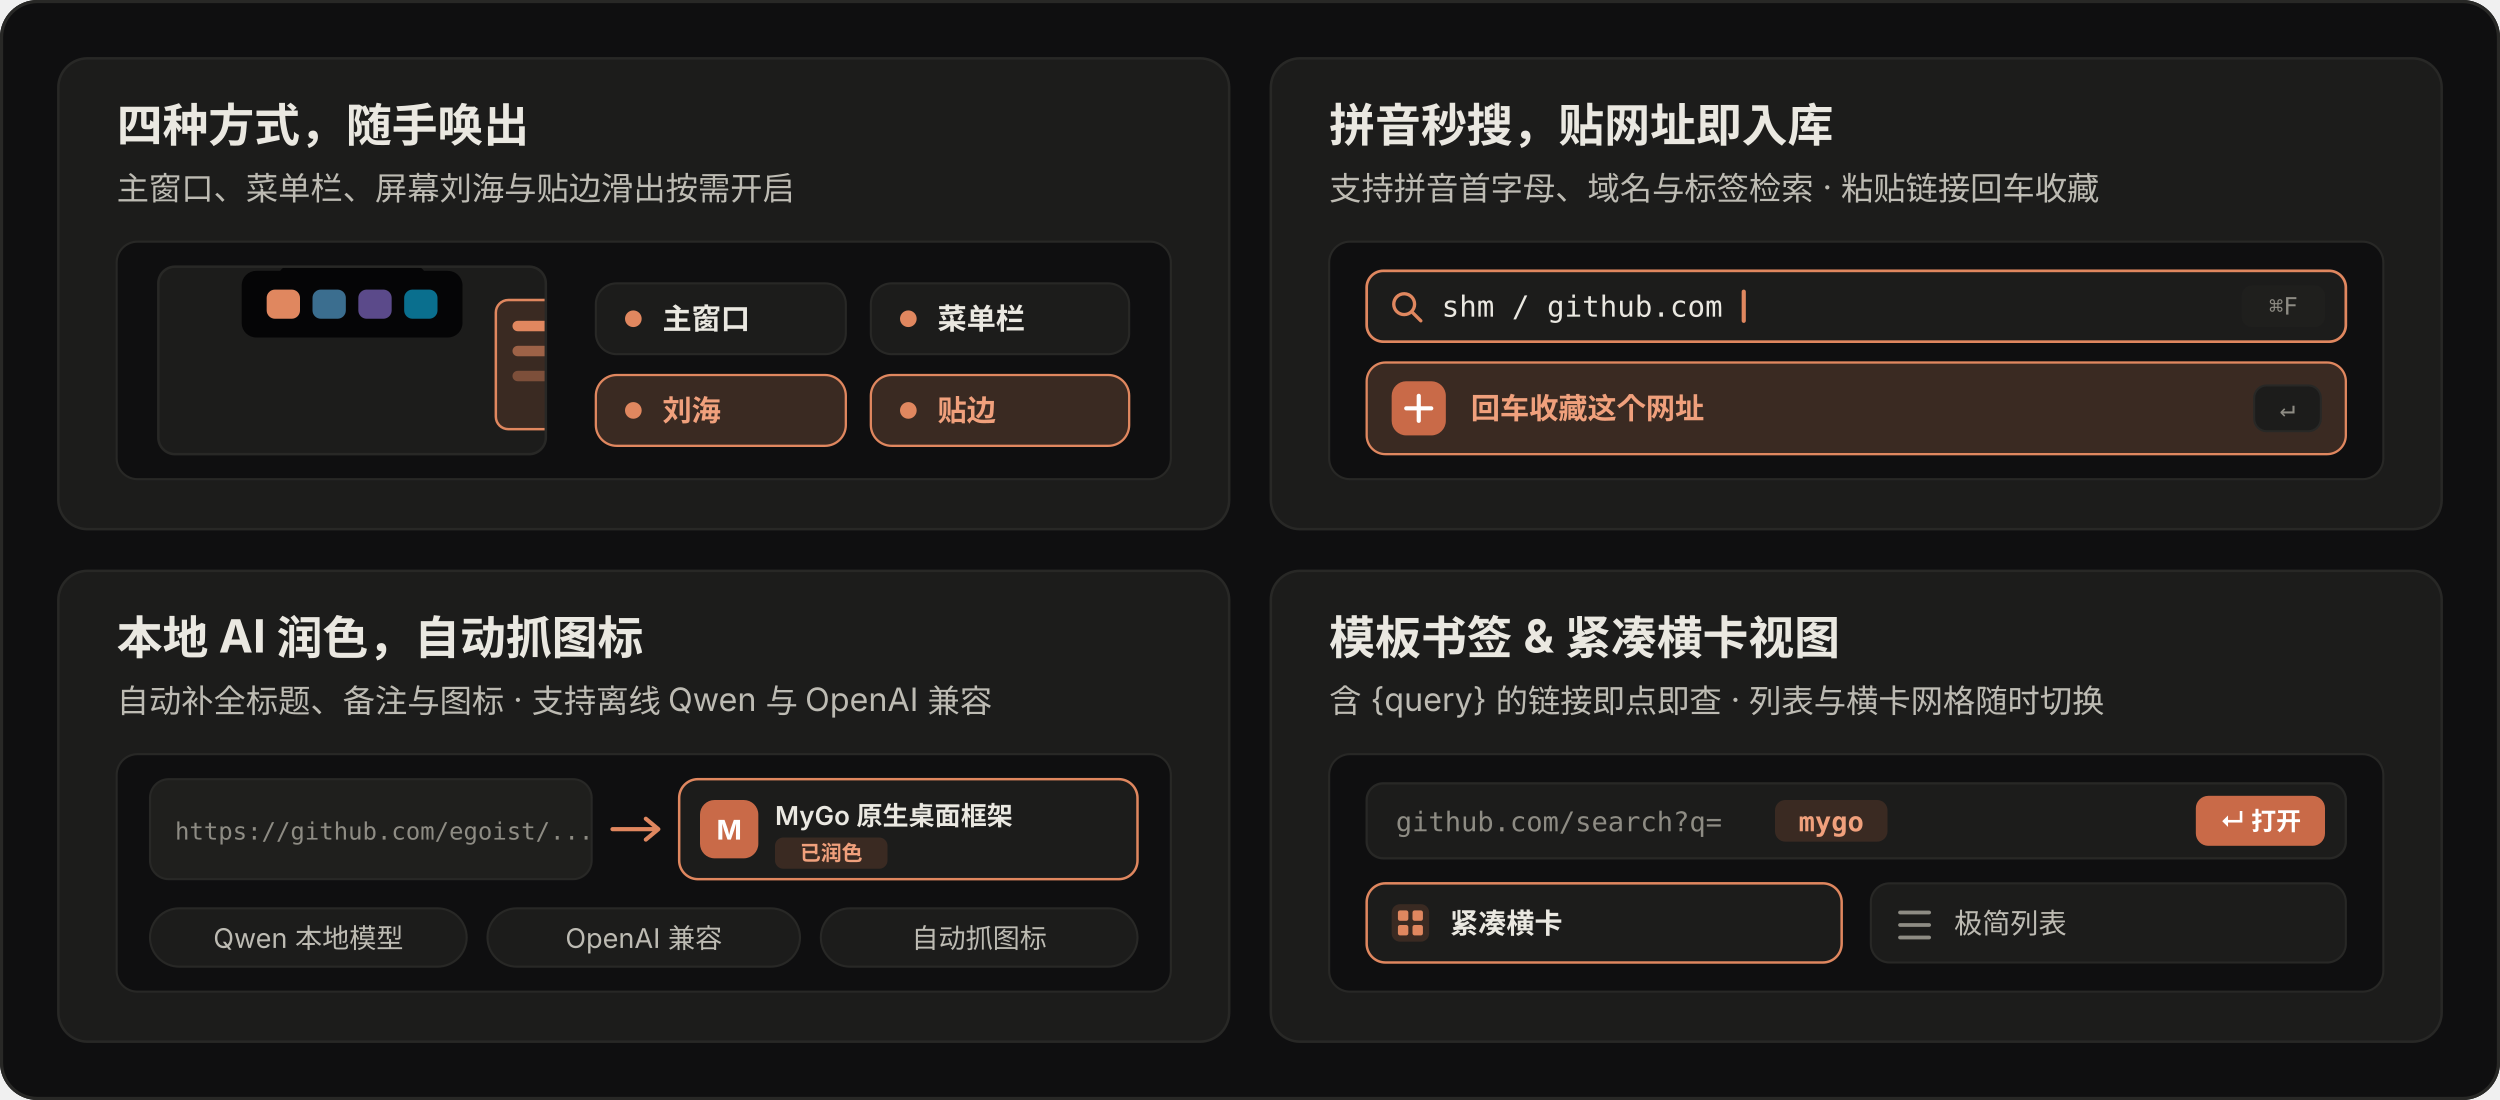
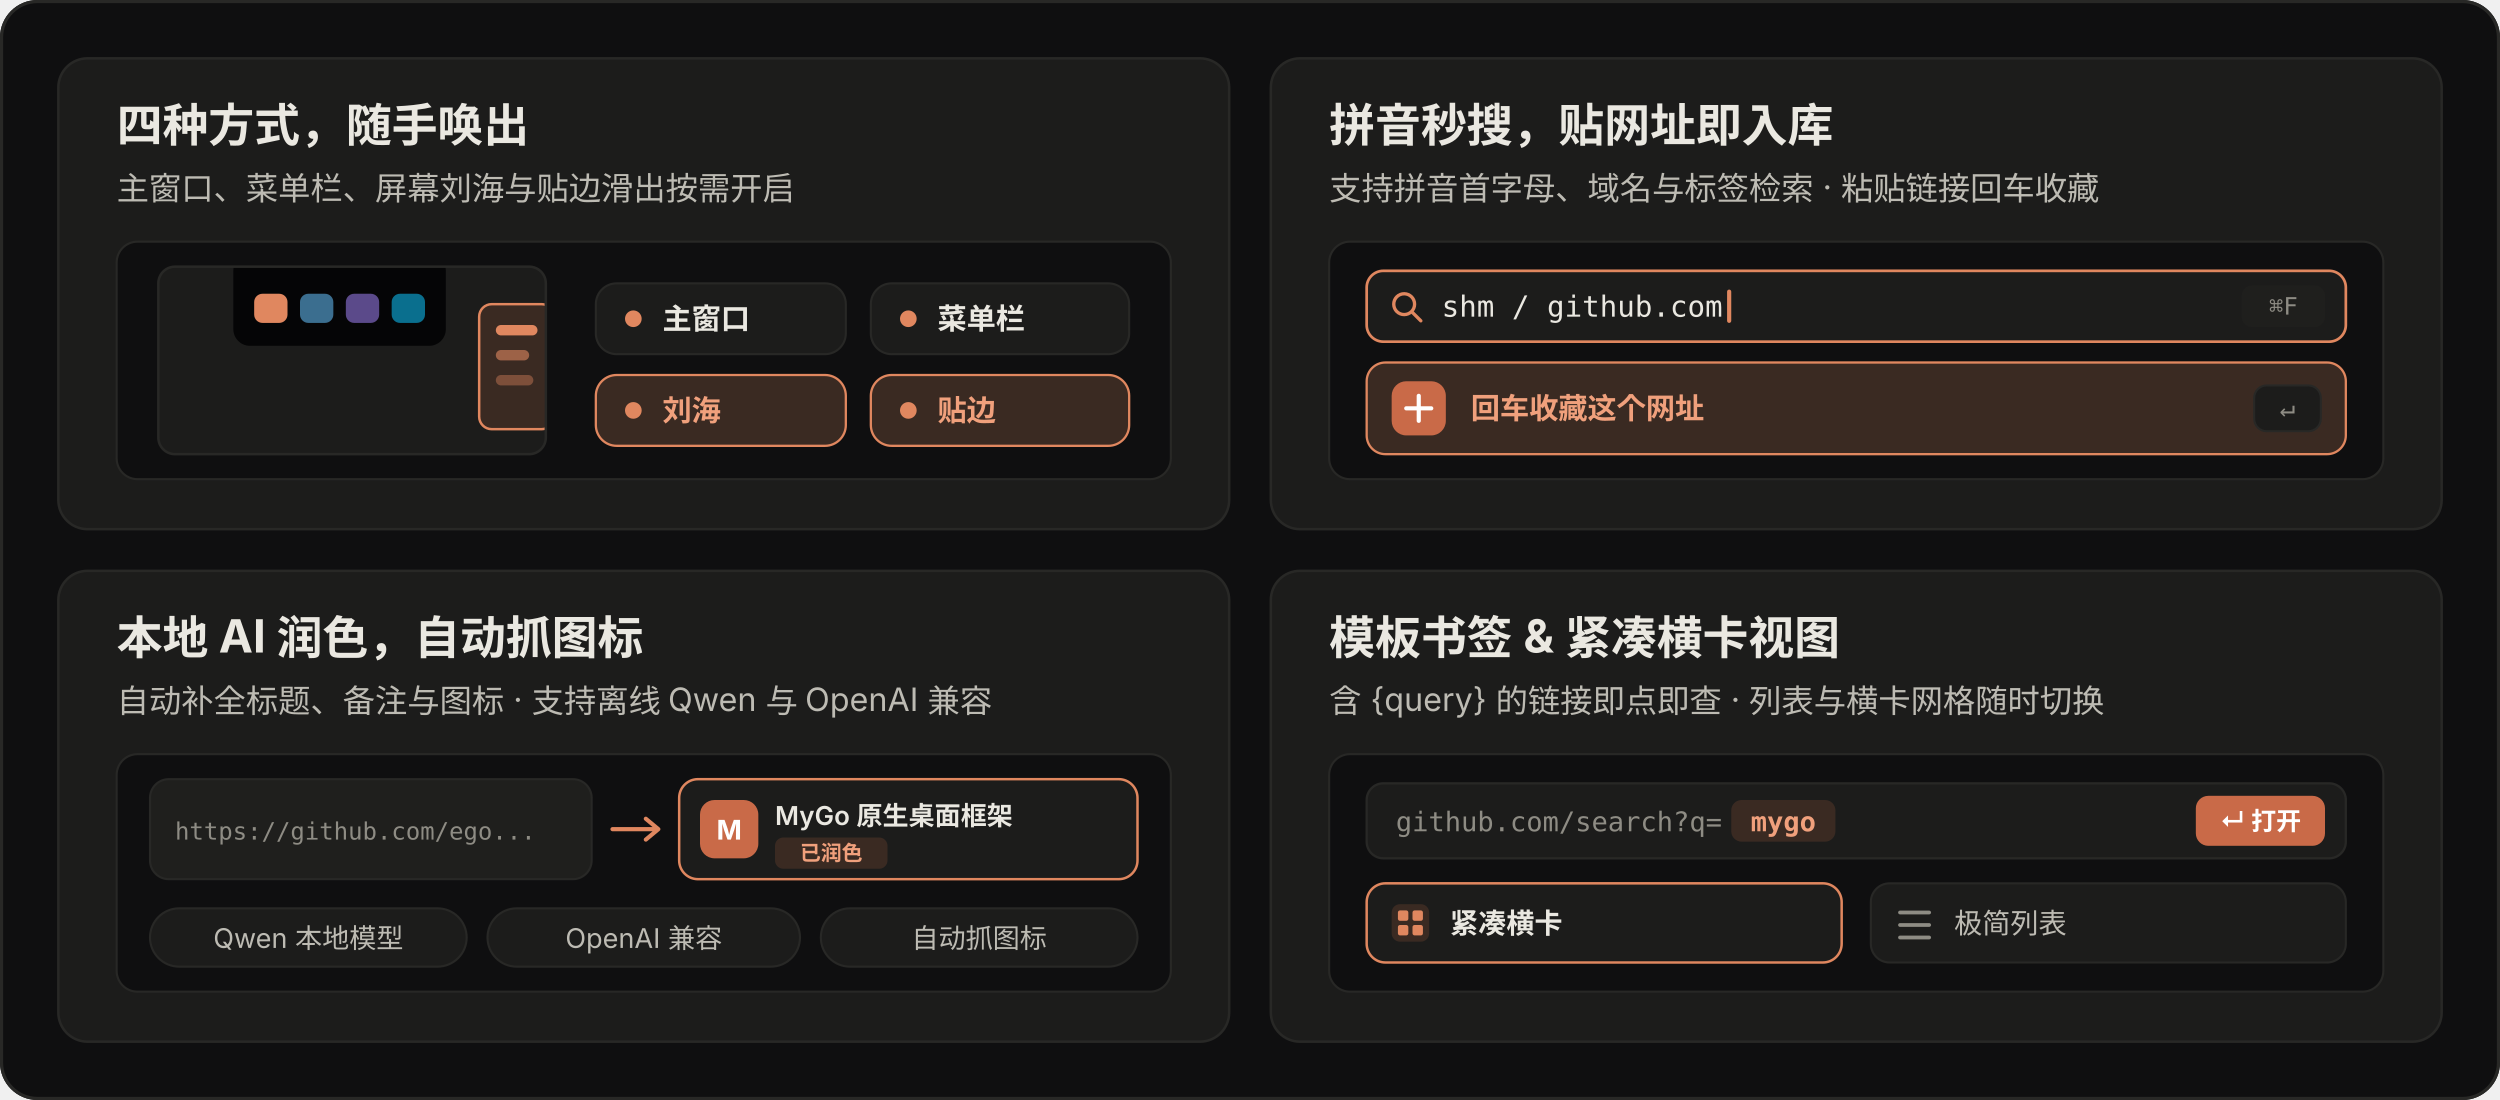
<svg xmlns="http://www.w3.org/2000/svg" width="1200" height="528" viewBox="0 0 1200 528" role="img" aria-label="Cooool Mark 核心体验：四种唤出方式、拼音秒搜与贴网址入库、本地 AI 润色、模板书签与双视图" preserveAspectRatio="xMidYMid meet">
  <defs>
    <clipPath id="frFZD">
      <rect x="0" y="0" width="1200" height="528" rx="18" />
    </clipPath>
  </defs>
  <style>

  .sans{font-family:-apple-system,BlinkMacSystemFont,"PingFang SC","Hiragino Sans GB","Microsoft YaHei","Helvetica Neue",sans-serif}
  .serif{font-family:"Songti SC","Noto Serif CJK SC",Georgia,serif}
  .mono{font-family:"JetBrains Mono",ui-monospace,"SF Mono",Menlo,Consolas,monospace}

  .f-notch{animation:f-notch 6s cubic-bezier(.22,1,.36,1) infinite}
  .f-edge{animation:f-edge 6s cubic-bezier(.22,1,.36,1) infinite}
  .f-caret{animation:f-caret 1.1s steps(1,end) infinite}
  .f-save{animation:f-save 5.5s ease-in-out infinite}
-   .f-spark{transform-origin:308px 420px;animation:f-spark 5s ease-in-out infinite}
+   .f-spark{transform-origin:305px 398px;animation:f-spark 5s ease-in-out infinite}
  .f-badge{animation:f-badge 5s ease-in-out infinite}
  .f-tpl{animation:f-tpl 5s ease-in-out infinite}
-   @keyframes f-notch{0%,15%,100%{transform:translateY(0)}40%,72%{transform:translateY(14px)}}
-   @keyframes f-edge{0%,20%,100%{transform:translateX(0)}48%,78%{transform:translateX(-14px)}}
+   @keyframes f-notch{0%,28%,85%,100%{transform:translateY(0)}45%,68%{transform:translateY(-22px)}}
+   @keyframes f-edge{0%,22%,80%,100%{transform:translateX(0)}42%,64%{transform:translateX(14px)}}
  @keyframes f-caret{0%,49%{opacity:1}50%,100%{opacity:0}}
  @keyframes f-save{0%,100%{opacity:.78;transform:translateY(0)}50%{opacity:1;transform:translateY(-2px)}}
  @keyframes f-spark{0%,100%{opacity:.5;transform:scale(.95)}50%{opacity:1;transform:scale(1.08)}}
  @keyframes f-badge{0%,100%{opacity:.82}50%{opacity:1}}
  @keyframes f-tpl{0%,100%{opacity:.85}50%{opacity:1}}

  @media(prefers-reduced-motion:reduce){*{animation:none!important}}
  </style>
  <g clip-path="url(#frFZD)">
    <rect width="1200" height="528" fill="#0f0f10" />
    <rect x="28" y="28" width="562" height="226" rx="14" fill="#1c1c1b" stroke="#282826" stroke-width="1.2" />
    <text class="sans" x="56" y="68" font-size="22" font-weight="700" fill="#eae8e1">四种方式，随手唤出</text>
    <text class="sans" x="56" y="96" font-size="15.5" fill="#bdbbb3">主窗口、菜单栏、屏幕刘海与贴边滑出按需开启</text>
    <rect x="56" y="116" width="506" height="114" rx="10" fill="#0f0f10" stroke="#282826" stroke-width="1" />
    <defs>
      <clipPath id="scrClipZD">
        <rect x="76" y="128" width="186" height="90" rx="8" />
      </clipPath>
    </defs>
    <g clip-path="url(#scrClipZD)">
      <rect x="76" y="128" width="186" height="90" fill="#1c1c1b" />
-       <rect x="134" y="128" width="70" height="10" rx="4" fill="#050506" />
      <g class="f-notch">
-         <rect x="116" y="130" width="106" height="32" rx="7" fill="#050506" />
-         <rect x="128" y="139" width="16" height="14" rx="4" fill="#e0875f" />
-         <rect x="150" y="139" width="16" height="14" rx="4" fill="#3b6e8f" />
-         <rect x="172" y="139" width="16" height="14" rx="4" fill="#5b4a8a" />
-         <rect x="194" y="139" width="16" height="14" rx="4" fill="#0a6f8e" />
+         <rect x="112" y="122" width="102" height="44" rx="8" fill="#050506" />
+         <rect x="122" y="141" width="16" height="14" rx="4" fill="#e0875f" />
+         <rect x="144" y="141" width="16" height="14" rx="4" fill="#3b6e8f" />
+         <rect x="166" y="141" width="16" height="14" rx="4" fill="#5b4a8a" />
+         <rect x="188" y="141" width="16" height="14" rx="4" fill="#0a6f8e" />
      </g>
+       <rect x="132" y="124" width="62" height="12" rx="5" fill="#050506" />
      <g class="f-edge">
-         <rect x="238" y="144" width="38" height="62" rx="6" fill="#3a2a22" stroke="#e0875f" stroke-width="1.2" />
-         <rect x="246" y="154" width="22" height="5" rx="2.5" fill="#e0875f" />
-         <rect x="246" y="166" width="18" height="5" rx="2.5" fill="#e0875f" opacity=".6" />
-         <rect x="246" y="178" width="20" height="5" rx="2.5" fill="#e0875f" opacity=".4" />
+         <rect x="230" y="146" width="36" height="60" rx="6" fill="#3a2a22" stroke="#e0875f" stroke-width="1.2" />
+         <rect x="238" y="156" width="20" height="5" rx="2.5" fill="#e0875f" />
+         <rect x="238" y="168" width="16" height="5" rx="2.5" fill="#e0875f" opacity=".6" />
+         <rect x="238" y="180" width="18" height="5" rx="2.5" fill="#e0875f" opacity=".4" />
      </g>
    </g>
    <rect x="76" y="128" width="186" height="90" rx="8" fill="none" stroke="#282826" stroke-width="1.2" />
    <rect x="286" y="136" width="120" height="34" rx="10" fill="#1c1c1b" stroke="#282826" stroke-width="1" />
    <circle cx="304" cy="153" r="4" fill="#e0875f" />
    <text class="sans" x="318" y="158" font-size="14" font-weight="600" fill="#eae8e1">主窗口</text>
    <rect x="418" y="136" width="124" height="34" rx="10" fill="#1c1c1b" stroke="#282826" stroke-width="1" />
    <circle cx="436" cy="153" r="4" fill="#e0875f" />
    <text class="sans" x="450" y="158" font-size="14" font-weight="600" fill="#eae8e1">菜单栏</text>
    <rect x="286" y="180" width="120" height="34" rx="10" fill="#3a2a22" stroke="#e0875f" stroke-width="1.1" />
    <circle cx="304" cy="197" r="4" fill="#e0875f" />
    <text class="sans" x="318" y="202" font-size="14" font-weight="600" fill="#f0a07c">刘海</text>
    <rect x="418" y="180" width="124" height="34" rx="10" fill="#3a2a22" stroke="#e0875f" stroke-width="1.1" />
    <circle cx="436" cy="197" r="4" fill="#e0875f" />
    <text class="sans" x="450" y="202" font-size="14" font-weight="600" fill="#f0a07c">贴边</text>
    <rect x="610" y="28" width="562" height="226" rx="14" fill="#1c1c1b" stroke="#282826" stroke-width="1.2" />
    <text class="sans" x="638" y="68" font-size="22" font-weight="700" fill="#eae8e1">拼音秒搜，贴网址即入库</text>
    <text class="sans" x="638" y="96" font-size="15.5" fill="#bdbbb3">支持拼音首字母、域名与标签检索 · 粘贴链接回车收藏</text>
    <rect x="638" y="116" width="506" height="114" rx="10" fill="#0f0f10" stroke="#282826" stroke-width="1" />
    <rect x="656" y="130" width="470" height="34" rx="8" fill="#1c1c1b" stroke="#e0875f" stroke-width="1.3" />
    <circle cx="674" cy="146" r="5" fill="none" stroke="#e0875f" stroke-width="1.6" />
    <line x1="678" y1="150" x2="682" y2="154" stroke="#e0875f" stroke-width="1.6" stroke-linecap="round" />
    <text class="mono" x="692" y="152" font-size="14" fill="#eae8e1">shm / github.com</text>
-     <rect class="f-caret" x="836" y="139" width="2" height="16" rx="1" fill="#e0875f" />
+     <rect class="f-caret" x="829" y="139" width="2" height="16" rx="1" fill="#e0875f" />
    <rect x="1076" y="137" width="40" height="20" rx="5" fill="#1f1f1d" />
    <text class="mono" x="1096" y="151" text-anchor="middle" font-size="11.5" fill="#8e8c84">⌘F</text>
    <g class="f-save">
      <rect x="656" y="174" width="470" height="44" rx="9" fill="#3a2a22" stroke="#e0875f" stroke-width="1.1" />
      <rect x="668" y="183" width="26" height="26" rx="7" fill="#c96a48" />
      <path d="M681 190 v12 M675 196 h12" stroke="#ffffff" stroke-width="2" stroke-linecap="round" />
      <text class="sans" x="706" y="201" font-size="14" font-weight="600" fill="#f0a07c">回车收藏这个网址</text>
      <rect x="1082" y="185" width="32" height="22" rx="6" fill="#1c1c1b" stroke="#282826" stroke-width="1" />
      <text class="mono" x="1098" y="200" text-anchor="middle" font-size="12.5" fill="#8e8c84">↵</text>
    </g>
    <rect x="28" y="274" width="562" height="226" rx="14" fill="#1c1c1b" stroke="#282826" stroke-width="1.2" />
    <text class="sans" x="56" y="314" font-size="22" font-weight="700" fill="#eae8e1">本地 AI 润色，自动抓图标</text>
    <text class="sans" x="56" y="342" font-size="15.5" fill="#bdbbb3">自动补全标题、备注与图标 · 支持离线 Qwen 与 OpenAI 兼容</text>
    <rect x="56" y="362" width="506" height="114" rx="10" fill="#0f0f10" stroke="#282826" stroke-width="1" />
    <rect x="72" y="374" width="212" height="48" rx="9" fill="#1f1f1d" stroke="#282826" stroke-width="1" />
-     <text class="mono" x="84" y="403" font-size="11.5" fill="#8e8c84">https://github.com/egoist/...</text>
+     <text class="mono" x="84" y="403" font-size="11.5" fill="#8e8c84">https://github.com/ego...</text>
    <g class="f-spark">
      <path d="M294 398 h22 m-6 -5 l6 5 l-6 5" fill="none" stroke="#e0875f" stroke-width="2" stroke-linecap="round" stroke-linejoin="round" />
    </g>
    <rect x="326" y="374" width="220" height="48" rx="9" fill="#1c1c1b" stroke="#e0875f" stroke-width="1.2" />
    <rect x="336" y="384" width="28" height="28" rx="7" fill="#c96a48" />
    <text class="sans" x="350" y="403" text-anchor="middle" font-size="13" font-weight="700" fill="#ffffff">M</text>
    <text class="sans" x="372" y="396" font-size="12.5" font-weight="600" fill="#eae8e1">MyGo 原生桌面框架</text>
    <rect class="f-badge" x="372" y="402" width="54" height="15" rx="4" fill="#3a2a22" />
    <text class="sans" x="399" y="413" text-anchor="middle" font-size="10" font-weight="600" fill="#f0a07c">已润色</text>
    <rect x="72" y="436" width="152" height="28" rx="14" fill="#1c1c1b" stroke="#282826" stroke-width="1" />
    <text class="sans" x="148" y="455" text-anchor="middle" font-size="13" fill="#bdbbb3">Qwen 本地模型</text>
    <rect x="234" y="436" width="150" height="28" rx="14" fill="#1c1c1b" stroke="#282826" stroke-width="1" />
    <text class="sans" x="309" y="455" text-anchor="middle" font-size="13" fill="#bdbbb3">OpenAI 兼容</text>
    <rect x="394" y="436" width="152" height="28" rx="14" fill="#1c1c1b" stroke="#282826" stroke-width="1" />
    <text class="sans" x="470" y="455" text-anchor="middle" font-size="13" fill="#bdbbb3">自动抓图标</text>
    <rect x="610" y="274" width="562" height="226" rx="14" fill="#1c1c1b" stroke="#282826" stroke-width="1.2" />
    <text class="sans" x="638" y="314" font-size="22" font-weight="700" fill="#eae8e1">模板书签 &amp; 紧凑横卡视图</text>
    <text class="sans" x="638" y="342" font-size="15.5" fill="#bdbbb3">含 {query} 的链接即点即查 · 列表与横卡网格随时切换</text>
    <rect x="638" y="362" width="506" height="114" rx="10" fill="#0f0f10" stroke="#282826" stroke-width="1" />
    <rect x="656" y="376" width="470" height="36" rx="8" fill="#1c1c1b" stroke="#282826" stroke-width="1.1" />
    <text class="mono" x="670" y="399" font-size="13" fill="#8e8c84">github.com/search?q=</text>
    <g class="f-tpl">
-       <rect x="852" y="384" width="54" height="20" rx="5" fill="#3a2a22" />
-       <text class="mono" x="879" y="399" text-anchor="middle" font-size="13" font-weight="600" fill="#f0a07c">mygo</text>
+       <rect x="831" y="384" width="50" height="20" rx="5" fill="#3a2a22" />
+       <text class="mono" x="856" y="399" text-anchor="middle" font-size="13" font-weight="600" fill="#f0a07c">mygo</text>
    </g>
    <rect x="1054" y="382" width="62" height="24" rx="6" fill="#c96a48" />
    <text class="sans" x="1085" y="398" text-anchor="middle" font-size="12" font-weight="600" fill="#ffffff">↵ 打开</text>
    <rect x="656" y="424" width="228" height="38" rx="9" fill="#1c1c1b" stroke="#e0875f" stroke-width="1.2" />
    <rect x="668" y="434" width="18" height="18" rx="4" fill="#3a2a22" />
    <rect x="671" y="437" width="5" height="5" rx="1" fill="#e0875f" />
    <rect x="678" y="437" width="5" height="5" rx="1" fill="#e0875f" />
    <rect x="671" y="444" width="5" height="5" rx="1" fill="#e0875f" />
    <rect x="678" y="444" width="5" height="5" rx="1" fill="#e0875f" />
    <text class="sans" x="696" y="448" font-size="13.5" font-weight="600" fill="#eae8e1">紧凑横卡</text>
    <rect x="898" y="424" width="228" height="38" rx="9" fill="#1c1c1b" stroke="#282826" stroke-width="1" />
    <line x1="912" y1="438" x2="926" y2="438" stroke="#8e8c84" stroke-width="1.8" stroke-linecap="round" />
    <line x1="912" y1="444" x2="926" y2="444" stroke="#8e8c84" stroke-width="1.8" stroke-linecap="round" />
    <line x1="912" y1="450" x2="926" y2="450" stroke="#8e8c84" stroke-width="1.8" stroke-linecap="round" />
    <text class="sans" x="938" y="448" font-size="13.5" fill="#bdbbb3">极简列表</text>
  </g>
  <rect x="0.75" y="0.75" width="1198.5" height="526.5" rx="17.25" fill="none" stroke="#282826" stroke-width="1.5" />
</svg>
